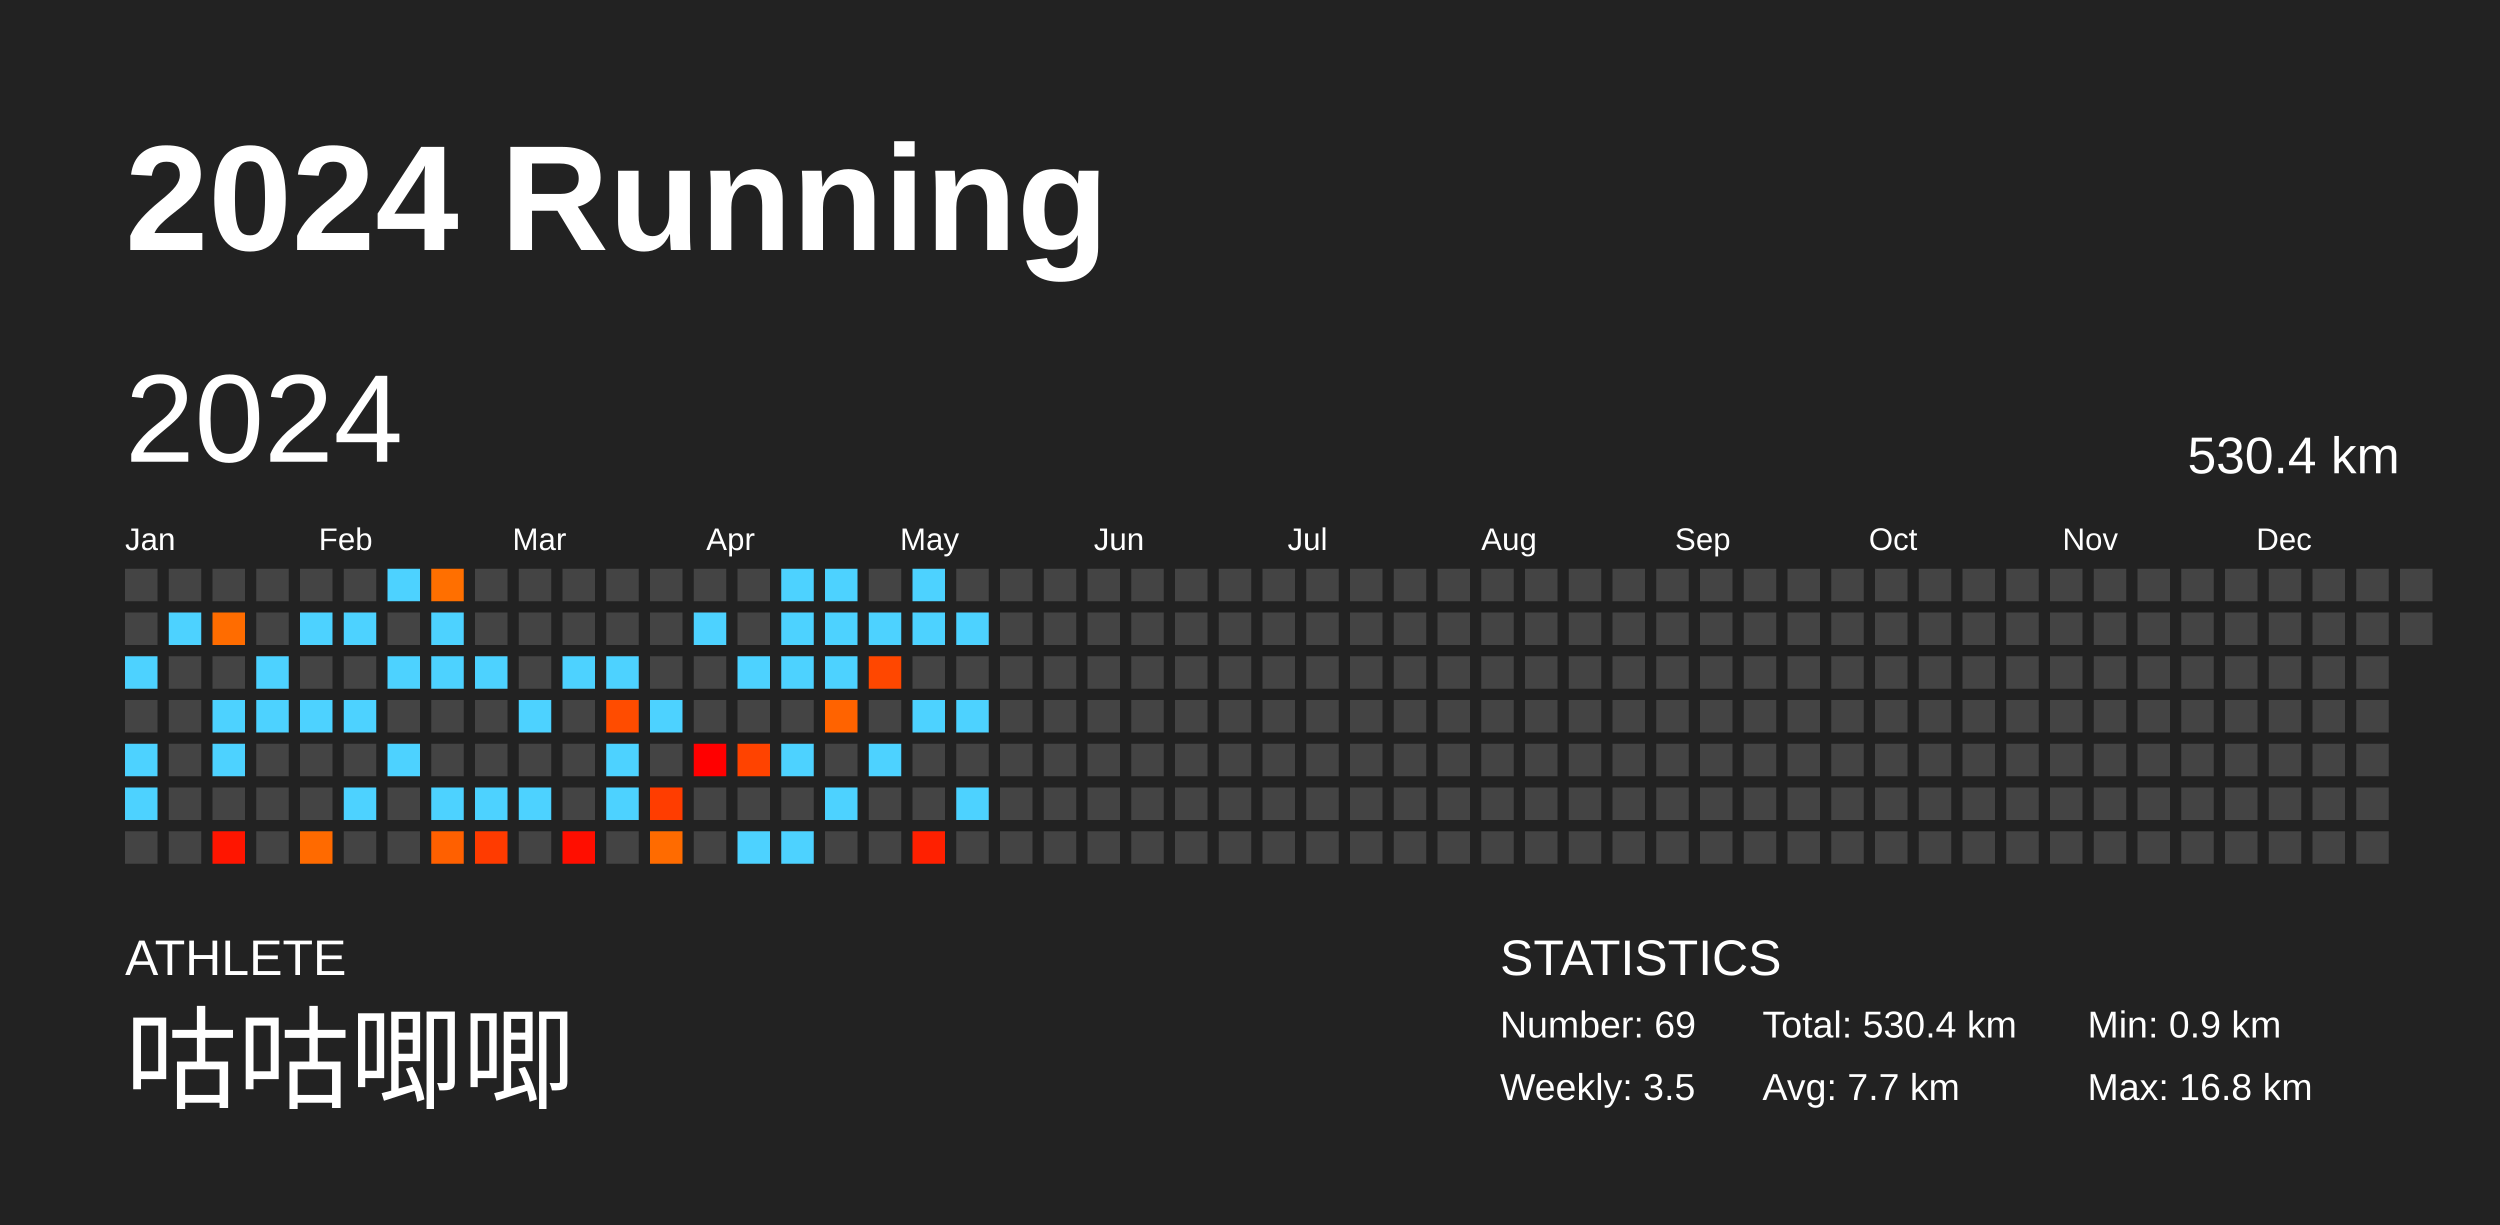
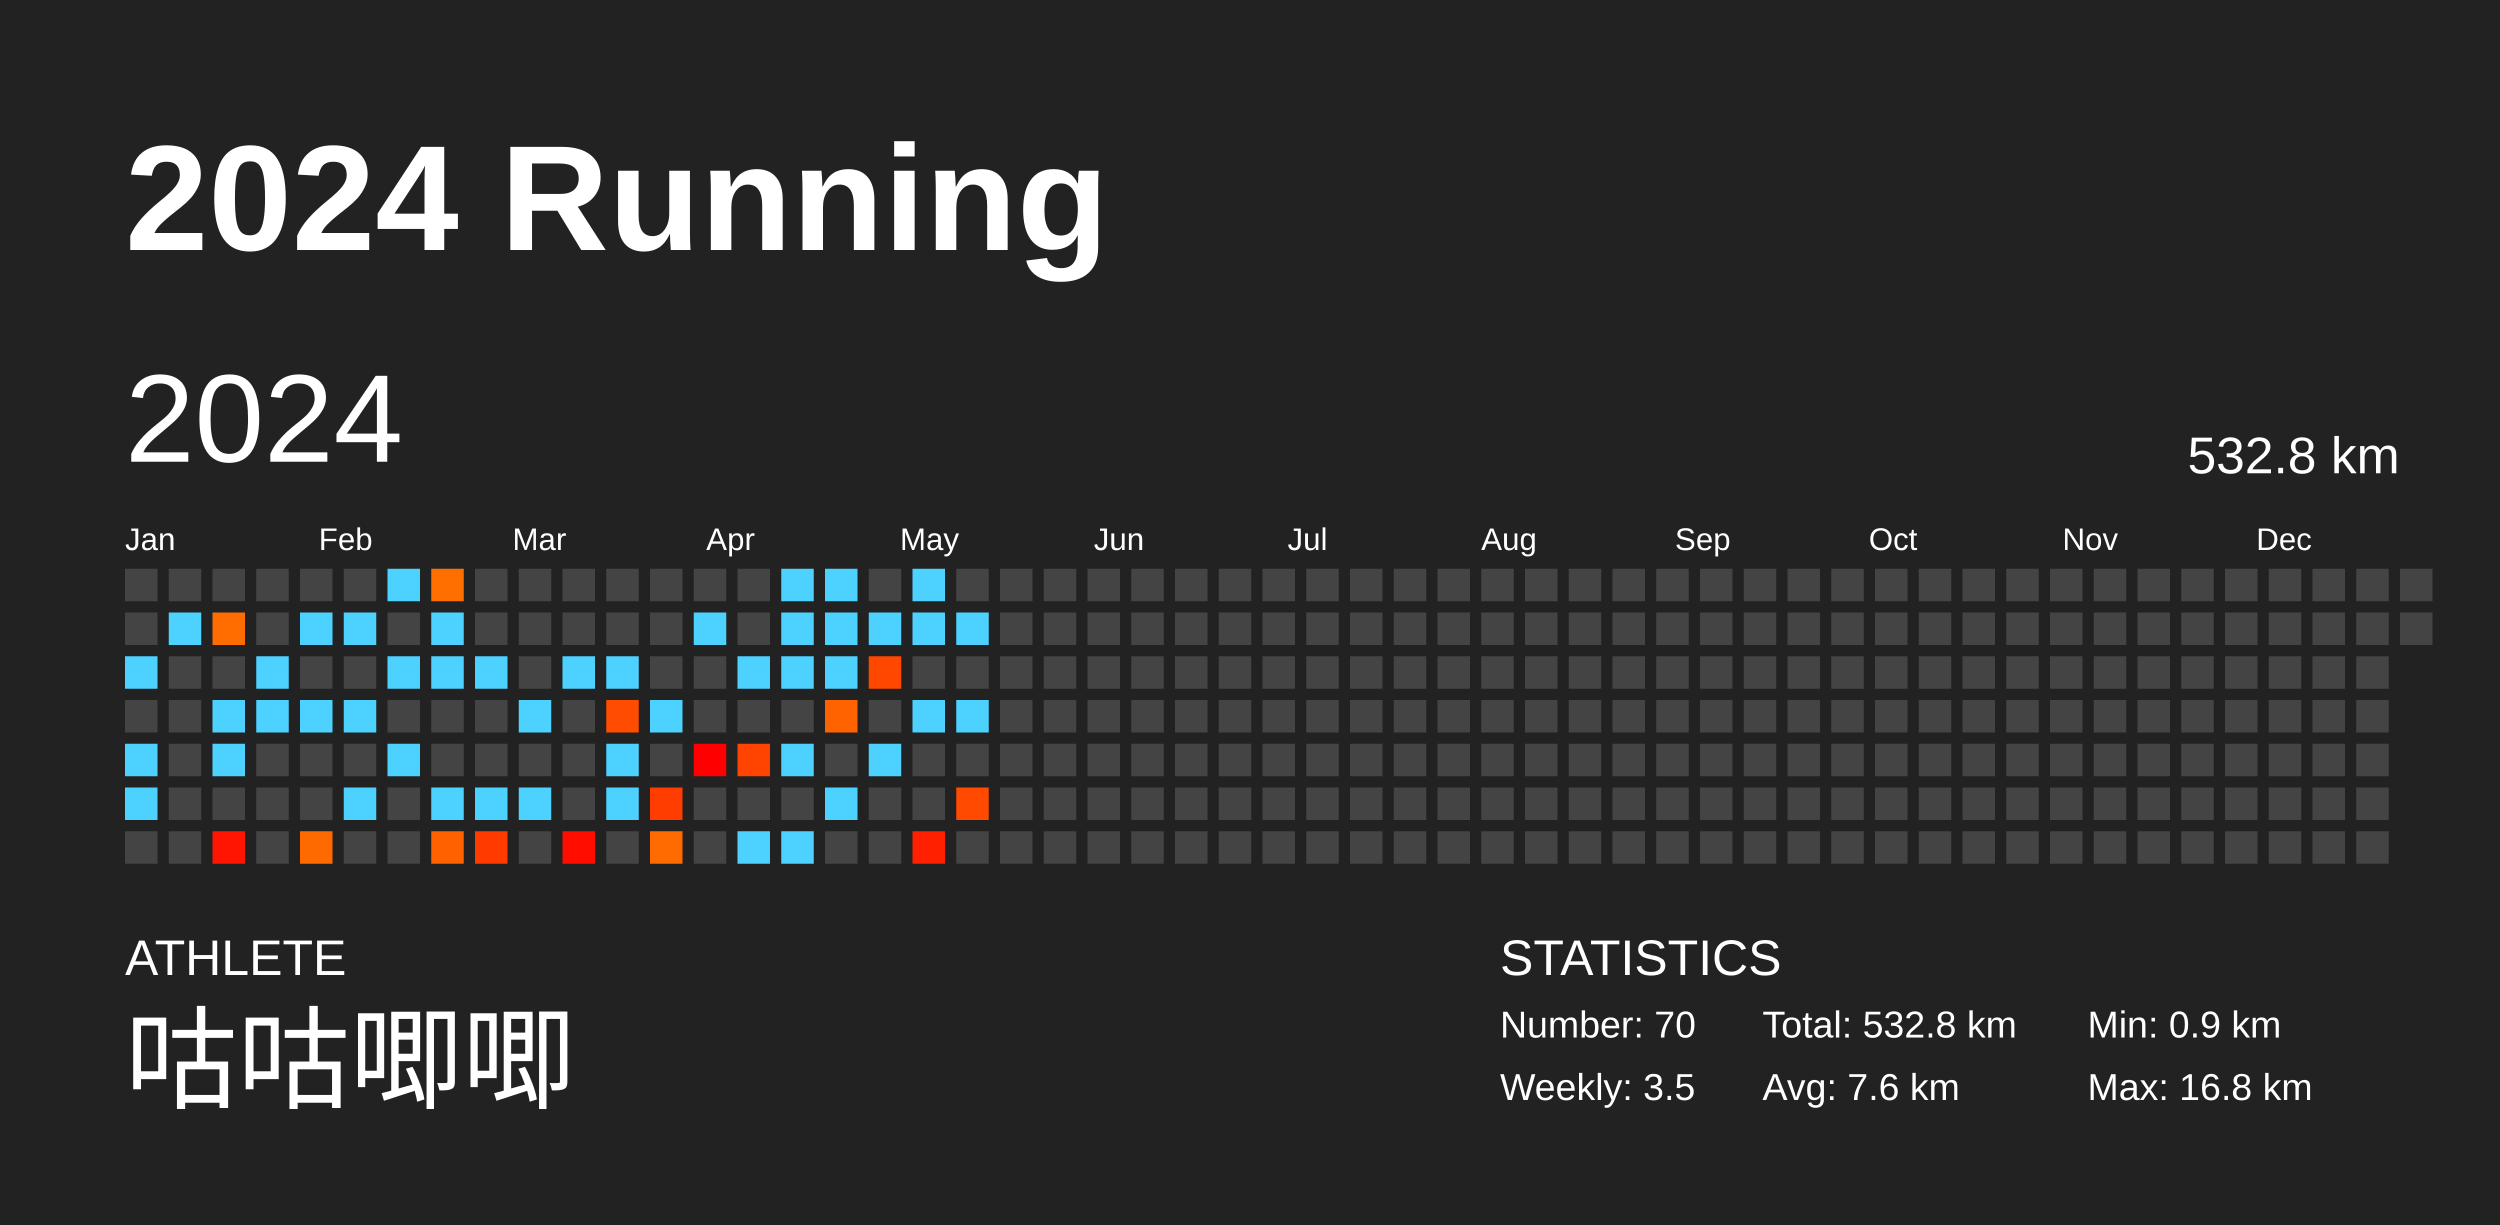
<svg xmlns="http://www.w3.org/2000/svg" baseProfile="full" height="98mm" version="1.1" viewBox="0,0,200,98" width="200mm">
  <defs />
  <rect fill="#222222" height="98" width="200" x="0" y="0" />
  <text fill="#FFFFFF" style="font-size:12px; font-family:Arial; font-weight:bold;" x="10" y="20">2024 Running</text>
  <text fill="#FFFFFF" style="font-size:4px; font-family:Arial" x="10" y="78">ATHLETE</text>
  <text fill="#FFFFFF" style="font-size:9px; font-family:Arial" x="10" y="88">咕咕唧唧</text>
  <text fill="#FFFFFF" style="font-size:4px; font-family:Arial" x="120" y="78">STATISTICS</text>
-   <text fill="#FFFFFF" style="font-size:3px; font-family:Arial" x="120" y="83">Number: 69</text>
+   <text fill="#FFFFFF" style="font-size:3px; font-family:Arial" x="120" y="83">Number: 70</text>
  <text fill="#FFFFFF" style="font-size:3px; font-family:Arial" x="120" y="88">Weekly: 3.5</text>
-   <text fill="#FFFFFF" style="font-size:3px; font-family:Arial" x="141" y="83">Total: 530.4 km</text>
-   <text fill="#FFFFFF" style="font-size:3px; font-family:Arial" x="141" y="88">Avg: 7.7 km</text>
+   <text fill="#FFFFFF" style="font-size:3px; font-family:Arial" x="141" y="83">Total: 532.8 km</text>
+   <text fill="#FFFFFF" style="font-size:3px; font-family:Arial" x="141" y="88">Avg: 7.6 km</text>
  <text fill="#FFFFFF" style="font-size:3px; font-family:Arial" x="167" y="83">Min: 0.9 km</text>
  <text fill="#FFFFFF" style="font-size:3px; font-family:Arial" x="167" y="88">Max: 16.8 km</text>
  <text dominant-baseline="hanging" fill="#FFFFFF" style="font-size:10.0px; font-family:Arial;" x="10" y="30">2024</text>
-   <text dominant-baseline="hanging" fill="#FFFFFF" style="font-size:4.125px; font-family:Arial;" x="175" y="35">530.4 km</text>
+   <text dominant-baseline="hanging" fill="#FFFFFF" style="font-size:4.125px; font-family:Arial;" x="175" y="35">532.8 km</text>
  <text fill="#FFFFFF" style="font-size:2.5px; font-family:Arial" x="10.0" y="44">Jan</text>
  <text fill="#FFFFFF" style="font-size:2.5px; font-family:Arial" x="25.5" y="44">Feb</text>
  <text fill="#FFFFFF" style="font-size:2.5px; font-family:Arial" x="41.0" y="44">Mar</text>
  <text fill="#FFFFFF" style="font-size:2.5px; font-family:Arial" x="56.5" y="44">Apr</text>
  <text fill="#FFFFFF" style="font-size:2.5px; font-family:Arial" x="72.0" y="44">May</text>
  <text fill="#FFFFFF" style="font-size:2.5px; font-family:Arial" x="87.5" y="44">Jun</text>
  <text fill="#FFFFFF" style="font-size:2.5px; font-family:Arial" x="103.0" y="44">Jul</text>
  <text fill="#FFFFFF" style="font-size:2.5px; font-family:Arial" x="118.5" y="44">Aug</text>
  <text fill="#FFFFFF" style="font-size:2.5px; font-family:Arial" x="134.0" y="44">Sep</text>
  <text fill="#FFFFFF" style="font-size:2.5px; font-family:Arial" x="149.5" y="44">Oct</text>
  <text fill="#FFFFFF" style="font-size:2.5px; font-family:Arial" x="165.0" y="44">Nov</text>
  <text fill="#FFFFFF" style="font-size:2.5px; font-family:Arial" x="180.5" y="44">Dec</text>
  <rect fill="#444444" height="2.6" width="2.6" x="10.0" y="45.5" />
  <rect fill="#444444" height="2.6" width="2.6" x="10.0" y="49.0" />
  <rect fill="#4dd2ff" height="2.6" width="2.6" x="10.0" y="52.5" />
  <rect fill="#444444" height="2.6" width="2.6" x="10.0" y="56.0" />
  <rect fill="#4dd2ff" height="2.6" width="2.6" x="10.0" y="59.5" />
  <rect fill="#4dd2ff" height="2.6" width="2.6" x="10.0" y="63.0" />
  <rect fill="#444444" height="2.6" width="2.6" x="10.0" y="66.5" />
  <rect fill="#444444" height="2.6" width="2.6" x="13.5" y="45.5" />
  <rect fill="#4dd2ff" height="2.6" width="2.6" x="13.5" y="49.0" />
  <rect fill="#444444" height="2.6" width="2.6" x="13.5" y="52.5" />
  <rect fill="#444444" height="2.6" width="2.6" x="13.5" y="56.0" />
  <rect fill="#444444" height="2.6" width="2.6" x="13.5" y="59.5" />
  <rect fill="#444444" height="2.6" width="2.6" x="13.5" y="63.0" />
  <rect fill="#444444" height="2.6" width="2.6" x="13.5" y="66.5" />
  <rect fill="#444444" height="2.6" width="2.6" x="17.0" y="45.5" />
  <rect fill="#ff6c00" height="2.6" width="2.6" x="17.0" y="49.0" />
  <rect fill="#444444" height="2.6" width="2.6" x="17.0" y="52.5" />
  <rect fill="#4dd2ff" height="2.6" width="2.6" x="17.0" y="56.0" />
  <rect fill="#4dd2ff" height="2.6" width="2.6" x="17.0" y="59.5" />
  <rect fill="#444444" height="2.6" width="2.6" x="17.0" y="63.0" />
  <rect fill="#ff1500" height="2.6" width="2.6" x="17.0" y="66.5" />
  <rect fill="#444444" height="2.6" width="2.6" x="20.5" y="45.5" />
  <rect fill="#444444" height="2.6" width="2.6" x="20.5" y="49.0" />
  <rect fill="#4dd2ff" height="2.6" width="2.6" x="20.5" y="52.5" />
  <rect fill="#4dd2ff" height="2.6" width="2.6" x="20.5" y="56.0" />
  <rect fill="#444444" height="2.6" width="2.6" x="20.5" y="59.5" />
  <rect fill="#444444" height="2.6" width="2.6" x="20.5" y="63.0" />
  <rect fill="#444444" height="2.6" width="2.6" x="20.5" y="66.5" />
  <rect fill="#444444" height="2.6" width="2.6" x="24.0" y="45.5" />
  <rect fill="#4dd2ff" height="2.6" width="2.6" x="24.0" y="49.0" />
  <rect fill="#444444" height="2.6" width="2.6" x="24.0" y="52.5" />
  <rect fill="#4dd2ff" height="2.6" width="2.6" x="24.0" y="56.0" />
  <rect fill="#444444" height="2.6" width="2.6" x="24.0" y="59.5" />
  <rect fill="#444444" height="2.6" width="2.6" x="24.0" y="63.0" />
  <rect fill="#ff6a00" height="2.6" width="2.6" x="24.0" y="66.5" />
  <rect fill="#444444" height="2.6" width="2.6" x="27.5" y="45.5" />
  <rect fill="#4dd2ff" height="2.6" width="2.6" x="27.5" y="49.0" />
  <rect fill="#444444" height="2.6" width="2.6" x="27.5" y="52.5" />
  <rect fill="#4dd2ff" height="2.6" width="2.6" x="27.5" y="56.0" />
  <rect fill="#444444" height="2.6" width="2.6" x="27.5" y="59.5" />
  <rect fill="#4dd2ff" height="2.6" width="2.6" x="27.5" y="63.0" />
  <rect fill="#444444" height="2.6" width="2.6" x="27.5" y="66.5" />
  <rect fill="#4dd2ff" height="2.6" width="2.6" x="31.0" y="45.5" />
  <rect fill="#444444" height="2.6" width="2.6" x="31.0" y="49.0" />
  <rect fill="#4dd2ff" height="2.6" width="2.6" x="31.0" y="52.5" />
  <rect fill="#444444" height="2.6" width="2.6" x="31.0" y="56.0" />
  <rect fill="#4dd2ff" height="2.6" width="2.6" x="31.0" y="59.5" />
  <rect fill="#444444" height="2.6" width="2.6" x="31.0" y="63.0" />
  <rect fill="#444444" height="2.6" width="2.6" x="31.0" y="66.5" />
  <rect fill="#ff6f00" height="2.6" width="2.6" x="34.5" y="45.5" />
  <rect fill="#4dd2ff" height="2.6" width="2.6" x="34.5" y="49.0" />
  <rect fill="#4dd2ff" height="2.6" width="2.6" x="34.5" y="52.5" />
  <rect fill="#444444" height="2.6" width="2.6" x="34.5" y="56.0" />
  <rect fill="#444444" height="2.6" width="2.6" x="34.5" y="59.5" />
  <rect fill="#4dd2ff" height="2.6" width="2.6" x="34.5" y="63.0" />
  <rect fill="#ff6000" height="2.6" width="2.6" x="34.5" y="66.5" />
  <rect fill="#444444" height="2.6" width="2.6" x="38.0" y="45.5" />
  <rect fill="#444444" height="2.6" width="2.6" x="38.0" y="49.0" />
  <rect fill="#4dd2ff" height="2.6" width="2.6" x="38.0" y="52.5" />
  <rect fill="#444444" height="2.6" width="2.6" x="38.0" y="56.0" />
  <rect fill="#444444" height="2.6" width="2.6" x="38.0" y="59.5" />
  <rect fill="#4dd2ff" height="2.6" width="2.6" x="38.0" y="63.0" />
  <rect fill="#ff3b00" height="2.6" width="2.6" x="38.0" y="66.5" />
  <rect fill="#444444" height="2.6" width="2.6" x="41.5" y="45.5" />
  <rect fill="#444444" height="2.6" width="2.6" x="41.5" y="49.0" />
  <rect fill="#444444" height="2.6" width="2.6" x="41.5" y="52.5" />
  <rect fill="#4dd2ff" height="2.6" width="2.6" x="41.5" y="56.0" />
  <rect fill="#444444" height="2.6" width="2.6" x="41.5" y="59.5" />
  <rect fill="#4dd2ff" height="2.6" width="2.6" x="41.5" y="63.0" />
  <rect fill="#444444" height="2.6" width="2.6" x="41.5" y="66.5" />
  <rect fill="#444444" height="2.6" width="2.6" x="45.0" y="45.5" />
  <rect fill="#444444" height="2.6" width="2.6" x="45.0" y="49.0" />
  <rect fill="#4dd2ff" height="2.6" width="2.6" x="45.0" y="52.5" />
  <rect fill="#444444" height="2.6" width="2.6" x="45.0" y="56.0" />
  <rect fill="#444444" height="2.6" width="2.6" x="45.0" y="59.5" />
  <rect fill="#444444" height="2.6" width="2.6" x="45.0" y="63.0" />
  <rect fill="#ff0e00" height="2.6" width="2.6" x="45.0" y="66.5" />
  <rect fill="#444444" height="2.6" width="2.6" x="48.5" y="45.5" />
  <rect fill="#444444" height="2.6" width="2.6" x="48.5" y="49.0" />
  <rect fill="#4dd2ff" height="2.6" width="2.6" x="48.5" y="52.5" />
  <rect fill="#ff4c00" height="2.6" width="2.6" x="48.5" y="56.0" />
  <rect fill="#4dd2ff" height="2.6" width="2.6" x="48.5" y="59.5" />
  <rect fill="#4dd2ff" height="2.6" width="2.6" x="48.5" y="63.0" />
  <rect fill="#444444" height="2.6" width="2.6" x="48.5" y="66.5" />
  <rect fill="#444444" height="2.6" width="2.6" x="52.0" y="45.5" />
  <rect fill="#444444" height="2.6" width="2.6" x="52.0" y="49.0" />
  <rect fill="#444444" height="2.6" width="2.6" x="52.0" y="52.5" />
  <rect fill="#4dd2ff" height="2.6" width="2.6" x="52.0" y="56.0" />
  <rect fill="#444444" height="2.6" width="2.6" x="52.0" y="59.5" />
  <rect fill="#ff3d00" height="2.6" width="2.6" x="52.0" y="63.0" />
  <rect fill="#ff6b00" height="2.6" width="2.6" x="52.0" y="66.5" />
  <rect fill="#444444" height="2.6" width="2.6" x="55.5" y="45.5" />
  <rect fill="#4dd2ff" height="2.6" width="2.6" x="55.5" y="49.0" />
  <rect fill="#444444" height="2.6" width="2.6" x="55.5" y="52.5" />
  <rect fill="#444444" height="2.6" width="2.6" x="55.5" y="56.0" />
  <rect fill="#ff0000" height="2.6" width="2.6" x="55.5" y="59.5" />
  <rect fill="#444444" height="2.6" width="2.6" x="55.5" y="63.0" />
  <rect fill="#444444" height="2.6" width="2.6" x="55.5" y="66.5" />
  <rect fill="#444444" height="2.6" width="2.6" x="59.0" y="45.5" />
  <rect fill="#444444" height="2.6" width="2.6" x="59.0" y="49.0" />
  <rect fill="#4dd2ff" height="2.6" width="2.6" x="59.0" y="52.5" />
  <rect fill="#444444" height="2.6" width="2.6" x="59.0" y="56.0" />
  <rect fill="#ff4300" height="2.6" width="2.6" x="59.0" y="59.5" />
  <rect fill="#444444" height="2.6" width="2.6" x="59.0" y="63.0" />
  <rect fill="#4dd2ff" height="2.6" width="2.6" x="59.0" y="66.5" />
  <rect fill="#4dd2ff" height="2.6" width="2.6" x="62.5" y="45.5" />
  <rect fill="#4dd2ff" height="2.6" width="2.6" x="62.5" y="49.0" />
  <rect fill="#4dd2ff" height="2.6" width="2.6" x="62.5" y="52.5" />
  <rect fill="#444444" height="2.6" width="2.6" x="62.5" y="56.0" />
  <rect fill="#4dd2ff" height="2.6" width="2.6" x="62.5" y="59.5" />
  <rect fill="#444444" height="2.6" width="2.6" x="62.5" y="63.0" />
  <rect fill="#4dd2ff" height="2.6" width="2.6" x="62.5" y="66.5" />
  <rect fill="#4dd2ff" height="2.6" width="2.6" x="66.0" y="45.5" />
  <rect fill="#4dd2ff" height="2.6" width="2.6" x="66.0" y="49.0" />
  <rect fill="#4dd2ff" height="2.6" width="2.6" x="66.0" y="52.5" />
  <rect fill="#ff6300" height="2.6" width="2.6" x="66.0" y="56.0" />
  <rect fill="#444444" height="2.6" width="2.6" x="66.0" y="59.5" />
  <rect fill="#4dd2ff" height="2.6" width="2.6" x="66.0" y="63.0" />
  <rect fill="#444444" height="2.6" width="2.6" x="66.0" y="66.5" />
  <rect fill="#444444" height="2.6" width="2.6" x="69.5" y="45.5" />
  <rect fill="#4dd2ff" height="2.6" width="2.6" x="69.5" y="49.0" />
  <rect fill="#ff4700" height="2.6" width="2.6" x="69.5" y="52.5" />
  <rect fill="#444444" height="2.6" width="2.6" x="69.5" y="56.0" />
  <rect fill="#4dd2ff" height="2.6" width="2.6" x="69.5" y="59.5" />
  <rect fill="#444444" height="2.6" width="2.6" x="69.5" y="63.0" />
  <rect fill="#444444" height="2.6" width="2.6" x="69.5" y="66.5" />
  <rect fill="#4dd2ff" height="2.6" width="2.6" x="73.0" y="45.5" />
  <rect fill="#4dd2ff" height="2.6" width="2.6" x="73.0" y="49.0" />
  <rect fill="#444444" height="2.6" width="2.6" x="73.0" y="52.5" />
  <rect fill="#4dd2ff" height="2.6" width="2.6" x="73.0" y="56.0" />
  <rect fill="#444444" height="2.6" width="2.6" x="73.0" y="59.5" />
  <rect fill="#444444" height="2.6" width="2.6" x="73.0" y="63.0" />
  <rect fill="#ff2000" height="2.6" width="2.6" x="73.0" y="66.5" />
  <rect fill="#444444" height="2.6" width="2.6" x="76.5" y="45.5" />
  <rect fill="#4dd2ff" height="2.6" width="2.6" x="76.5" y="49.0" />
  <rect fill="#444444" height="2.6" width="2.6" x="76.5" y="52.5" />
  <rect fill="#4dd2ff" height="2.6" width="2.6" x="76.5" y="56.0" />
  <rect fill="#444444" height="2.6" width="2.6" x="76.5" y="59.5" />
-   <rect fill="#4dd2ff" height="2.6" width="2.6" x="76.5" y="63.0" />
+   <rect fill="#ff4a00" height="2.6" width="2.6" x="76.5" y="63.0" />
  <rect fill="#444444" height="2.6" width="2.6" x="76.5" y="66.5" />
  <rect fill="#444444" height="2.6" width="2.6" x="80.0" y="45.5" />
  <rect fill="#444444" height="2.6" width="2.6" x="80.0" y="49.0" />
  <rect fill="#444444" height="2.6" width="2.6" x="80.0" y="52.5" />
  <rect fill="#444444" height="2.6" width="2.6" x="80.0" y="56.0" />
  <rect fill="#444444" height="2.6" width="2.6" x="80.0" y="59.5" />
  <rect fill="#444444" height="2.6" width="2.6" x="80.0" y="63.0" />
  <rect fill="#444444" height="2.6" width="2.6" x="80.0" y="66.5" />
  <rect fill="#444444" height="2.6" width="2.6" x="83.5" y="45.5" />
  <rect fill="#444444" height="2.6" width="2.6" x="83.5" y="49.0" />
  <rect fill="#444444" height="2.6" width="2.6" x="83.5" y="52.5" />
  <rect fill="#444444" height="2.6" width="2.6" x="83.5" y="56.0" />
  <rect fill="#444444" height="2.6" width="2.6" x="83.5" y="59.5" />
  <rect fill="#444444" height="2.6" width="2.6" x="83.5" y="63.0" />
  <rect fill="#444444" height="2.6" width="2.6" x="83.5" y="66.5" />
  <rect fill="#444444" height="2.6" width="2.6" x="87.0" y="45.5" />
  <rect fill="#444444" height="2.6" width="2.6" x="87.0" y="49.0" />
  <rect fill="#444444" height="2.6" width="2.6" x="87.0" y="52.5" />
  <rect fill="#444444" height="2.6" width="2.6" x="87.0" y="56.0" />
  <rect fill="#444444" height="2.6" width="2.6" x="87.0" y="59.5" />
  <rect fill="#444444" height="2.6" width="2.6" x="87.0" y="63.0" />
  <rect fill="#444444" height="2.6" width="2.6" x="87.0" y="66.5" />
  <rect fill="#444444" height="2.6" width="2.6" x="90.5" y="45.5" />
  <rect fill="#444444" height="2.6" width="2.6" x="90.5" y="49.0" />
  <rect fill="#444444" height="2.6" width="2.6" x="90.5" y="52.5" />
  <rect fill="#444444" height="2.6" width="2.6" x="90.5" y="56.0" />
  <rect fill="#444444" height="2.6" width="2.6" x="90.5" y="59.5" />
  <rect fill="#444444" height="2.6" width="2.6" x="90.5" y="63.0" />
  <rect fill="#444444" height="2.6" width="2.6" x="90.5" y="66.5" />
  <rect fill="#444444" height="2.6" width="2.6" x="94.0" y="45.5" />
  <rect fill="#444444" height="2.6" width="2.6" x="94.0" y="49.0" />
  <rect fill="#444444" height="2.6" width="2.6" x="94.0" y="52.5" />
  <rect fill="#444444" height="2.6" width="2.6" x="94.0" y="56.0" />
  <rect fill="#444444" height="2.6" width="2.6" x="94.0" y="59.5" />
  <rect fill="#444444" height="2.6" width="2.6" x="94.0" y="63.0" />
  <rect fill="#444444" height="2.6" width="2.6" x="94.0" y="66.5" />
  <rect fill="#444444" height="2.6" width="2.6" x="97.5" y="45.5" />
  <rect fill="#444444" height="2.6" width="2.6" x="97.5" y="49.0" />
  <rect fill="#444444" height="2.6" width="2.6" x="97.5" y="52.5" />
  <rect fill="#444444" height="2.6" width="2.6" x="97.5" y="56.0" />
  <rect fill="#444444" height="2.6" width="2.6" x="97.5" y="59.5" />
  <rect fill="#444444" height="2.6" width="2.6" x="97.5" y="63.0" />
  <rect fill="#444444" height="2.6" width="2.6" x="97.5" y="66.5" />
  <rect fill="#444444" height="2.6" width="2.6" x="101.0" y="45.5" />
  <rect fill="#444444" height="2.6" width="2.6" x="101.0" y="49.0" />
  <rect fill="#444444" height="2.6" width="2.6" x="101.0" y="52.5" />
  <rect fill="#444444" height="2.6" width="2.6" x="101.0" y="56.0" />
  <rect fill="#444444" height="2.6" width="2.6" x="101.0" y="59.5" />
  <rect fill="#444444" height="2.6" width="2.6" x="101.0" y="63.0" />
  <rect fill="#444444" height="2.6" width="2.6" x="101.0" y="66.5" />
  <rect fill="#444444" height="2.6" width="2.6" x="104.5" y="45.5" />
  <rect fill="#444444" height="2.6" width="2.6" x="104.5" y="49.0" />
  <rect fill="#444444" height="2.6" width="2.6" x="104.5" y="52.5" />
  <rect fill="#444444" height="2.6" width="2.6" x="104.5" y="56.0" />
  <rect fill="#444444" height="2.6" width="2.6" x="104.5" y="59.5" />
  <rect fill="#444444" height="2.6" width="2.6" x="104.5" y="63.0" />
  <rect fill="#444444" height="2.6" width="2.6" x="104.5" y="66.5" />
  <rect fill="#444444" height="2.6" width="2.6" x="108.0" y="45.5" />
  <rect fill="#444444" height="2.6" width="2.6" x="108.0" y="49.0" />
  <rect fill="#444444" height="2.6" width="2.6" x="108.0" y="52.5" />
  <rect fill="#444444" height="2.6" width="2.6" x="108.0" y="56.0" />
  <rect fill="#444444" height="2.6" width="2.6" x="108.0" y="59.5" />
  <rect fill="#444444" height="2.6" width="2.6" x="108.0" y="63.0" />
  <rect fill="#444444" height="2.6" width="2.6" x="108.0" y="66.5" />
  <rect fill="#444444" height="2.6" width="2.6" x="111.5" y="45.5" />
  <rect fill="#444444" height="2.6" width="2.6" x="111.5" y="49.0" />
  <rect fill="#444444" height="2.6" width="2.6" x="111.5" y="52.5" />
  <rect fill="#444444" height="2.6" width="2.6" x="111.5" y="56.0" />
  <rect fill="#444444" height="2.6" width="2.6" x="111.5" y="59.5" />
  <rect fill="#444444" height="2.6" width="2.6" x="111.5" y="63.0" />
  <rect fill="#444444" height="2.6" width="2.6" x="111.5" y="66.5" />
  <rect fill="#444444" height="2.6" width="2.6" x="115.0" y="45.5" />
  <rect fill="#444444" height="2.6" width="2.6" x="115.0" y="49.0" />
  <rect fill="#444444" height="2.6" width="2.6" x="115.0" y="52.5" />
  <rect fill="#444444" height="2.6" width="2.6" x="115.0" y="56.0" />
  <rect fill="#444444" height="2.6" width="2.6" x="115.0" y="59.5" />
  <rect fill="#444444" height="2.6" width="2.6" x="115.0" y="63.0" />
  <rect fill="#444444" height="2.6" width="2.6" x="115.0" y="66.5" />
  <rect fill="#444444" height="2.6" width="2.6" x="118.5" y="45.5" />
  <rect fill="#444444" height="2.6" width="2.6" x="118.5" y="49.0" />
  <rect fill="#444444" height="2.6" width="2.6" x="118.5" y="52.5" />
  <rect fill="#444444" height="2.6" width="2.6" x="118.5" y="56.0" />
  <rect fill="#444444" height="2.6" width="2.6" x="118.5" y="59.5" />
  <rect fill="#444444" height="2.6" width="2.6" x="118.5" y="63.0" />
  <rect fill="#444444" height="2.6" width="2.6" x="118.5" y="66.5" />
  <rect fill="#444444" height="2.6" width="2.6" x="122.0" y="45.5" />
  <rect fill="#444444" height="2.6" width="2.6" x="122.0" y="49.0" />
  <rect fill="#444444" height="2.6" width="2.6" x="122.0" y="52.5" />
  <rect fill="#444444" height="2.6" width="2.6" x="122.0" y="56.0" />
  <rect fill="#444444" height="2.6" width="2.6" x="122.0" y="59.5" />
  <rect fill="#444444" height="2.6" width="2.6" x="122.0" y="63.0" />
  <rect fill="#444444" height="2.6" width="2.6" x="122.0" y="66.5" />
  <rect fill="#444444" height="2.6" width="2.6" x="125.5" y="45.5" />
  <rect fill="#444444" height="2.6" width="2.6" x="125.5" y="49.0" />
  <rect fill="#444444" height="2.6" width="2.6" x="125.5" y="52.5" />
  <rect fill="#444444" height="2.6" width="2.6" x="125.5" y="56.0" />
  <rect fill="#444444" height="2.6" width="2.6" x="125.5" y="59.5" />
  <rect fill="#444444" height="2.6" width="2.6" x="125.5" y="63.0" />
  <rect fill="#444444" height="2.6" width="2.6" x="125.5" y="66.5" />
  <rect fill="#444444" height="2.6" width="2.6" x="129.0" y="45.5" />
  <rect fill="#444444" height="2.6" width="2.6" x="129.0" y="49.0" />
  <rect fill="#444444" height="2.6" width="2.6" x="129.0" y="52.5" />
  <rect fill="#444444" height="2.6" width="2.6" x="129.0" y="56.0" />
  <rect fill="#444444" height="2.6" width="2.6" x="129.0" y="59.5" />
  <rect fill="#444444" height="2.6" width="2.6" x="129.0" y="63.0" />
  <rect fill="#444444" height="2.6" width="2.6" x="129.0" y="66.5" />
  <rect fill="#444444" height="2.6" width="2.6" x="132.5" y="45.5" />
  <rect fill="#444444" height="2.6" width="2.6" x="132.5" y="49.0" />
  <rect fill="#444444" height="2.6" width="2.6" x="132.5" y="52.5" />
  <rect fill="#444444" height="2.6" width="2.6" x="132.5" y="56.0" />
  <rect fill="#444444" height="2.6" width="2.6" x="132.5" y="59.5" />
  <rect fill="#444444" height="2.6" width="2.6" x="132.5" y="63.0" />
  <rect fill="#444444" height="2.6" width="2.6" x="132.5" y="66.5" />
  <rect fill="#444444" height="2.6" width="2.6" x="136.0" y="45.5" />
  <rect fill="#444444" height="2.6" width="2.6" x="136.0" y="49.0" />
  <rect fill="#444444" height="2.6" width="2.6" x="136.0" y="52.5" />
  <rect fill="#444444" height="2.6" width="2.6" x="136.0" y="56.0" />
  <rect fill="#444444" height="2.6" width="2.6" x="136.0" y="59.5" />
  <rect fill="#444444" height="2.6" width="2.6" x="136.0" y="63.0" />
  <rect fill="#444444" height="2.6" width="2.6" x="136.0" y="66.5" />
  <rect fill="#444444" height="2.6" width="2.6" x="139.5" y="45.5" />
  <rect fill="#444444" height="2.6" width="2.6" x="139.5" y="49.0" />
  <rect fill="#444444" height="2.6" width="2.6" x="139.5" y="52.5" />
  <rect fill="#444444" height="2.6" width="2.6" x="139.5" y="56.0" />
  <rect fill="#444444" height="2.6" width="2.6" x="139.5" y="59.5" />
  <rect fill="#444444" height="2.6" width="2.6" x="139.5" y="63.0" />
  <rect fill="#444444" height="2.6" width="2.6" x="139.5" y="66.5" />
  <rect fill="#444444" height="2.6" width="2.6" x="143.0" y="45.5" />
  <rect fill="#444444" height="2.6" width="2.6" x="143.0" y="49.0" />
  <rect fill="#444444" height="2.6" width="2.6" x="143.0" y="52.5" />
  <rect fill="#444444" height="2.6" width="2.6" x="143.0" y="56.0" />
  <rect fill="#444444" height="2.6" width="2.6" x="143.0" y="59.5" />
  <rect fill="#444444" height="2.6" width="2.6" x="143.0" y="63.0" />
  <rect fill="#444444" height="2.6" width="2.6" x="143.0" y="66.5" />
  <rect fill="#444444" height="2.6" width="2.6" x="146.5" y="45.5" />
  <rect fill="#444444" height="2.6" width="2.6" x="146.5" y="49.0" />
  <rect fill="#444444" height="2.6" width="2.6" x="146.5" y="52.5" />
  <rect fill="#444444" height="2.6" width="2.6" x="146.5" y="56.0" />
  <rect fill="#444444" height="2.6" width="2.6" x="146.5" y="59.5" />
  <rect fill="#444444" height="2.6" width="2.6" x="146.5" y="63.0" />
  <rect fill="#444444" height="2.6" width="2.6" x="146.5" y="66.5" />
  <rect fill="#444444" height="2.6" width="2.6" x="150.0" y="45.5" />
  <rect fill="#444444" height="2.6" width="2.6" x="150.0" y="49.0" />
  <rect fill="#444444" height="2.6" width="2.6" x="150.0" y="52.5" />
  <rect fill="#444444" height="2.6" width="2.6" x="150.0" y="56.0" />
  <rect fill="#444444" height="2.6" width="2.6" x="150.0" y="59.5" />
  <rect fill="#444444" height="2.6" width="2.6" x="150.0" y="63.0" />
  <rect fill="#444444" height="2.6" width="2.6" x="150.0" y="66.5" />
  <rect fill="#444444" height="2.6" width="2.6" x="153.5" y="45.5" />
  <rect fill="#444444" height="2.6" width="2.6" x="153.5" y="49.0" />
  <rect fill="#444444" height="2.6" width="2.6" x="153.5" y="52.5" />
  <rect fill="#444444" height="2.6" width="2.6" x="153.5" y="56.0" />
  <rect fill="#444444" height="2.6" width="2.6" x="153.5" y="59.5" />
  <rect fill="#444444" height="2.6" width="2.6" x="153.5" y="63.0" />
  <rect fill="#444444" height="2.6" width="2.6" x="153.5" y="66.5" />
  <rect fill="#444444" height="2.6" width="2.6" x="157.0" y="45.5" />
  <rect fill="#444444" height="2.6" width="2.6" x="157.0" y="49.0" />
  <rect fill="#444444" height="2.6" width="2.6" x="157.0" y="52.5" />
  <rect fill="#444444" height="2.6" width="2.6" x="157.0" y="56.0" />
  <rect fill="#444444" height="2.6" width="2.6" x="157.0" y="59.5" />
  <rect fill="#444444" height="2.6" width="2.6" x="157.0" y="63.0" />
  <rect fill="#444444" height="2.6" width="2.6" x="157.0" y="66.5" />
  <rect fill="#444444" height="2.6" width="2.6" x="160.5" y="45.5" />
  <rect fill="#444444" height="2.6" width="2.6" x="160.5" y="49.0" />
  <rect fill="#444444" height="2.6" width="2.6" x="160.5" y="52.5" />
  <rect fill="#444444" height="2.6" width="2.6" x="160.5" y="56.0" />
  <rect fill="#444444" height="2.6" width="2.6" x="160.5" y="59.5" />
  <rect fill="#444444" height="2.6" width="2.6" x="160.5" y="63.0" />
  <rect fill="#444444" height="2.6" width="2.6" x="160.5" y="66.5" />
  <rect fill="#444444" height="2.6" width="2.6" x="164.0" y="45.5" />
  <rect fill="#444444" height="2.6" width="2.6" x="164.0" y="49.0" />
  <rect fill="#444444" height="2.6" width="2.6" x="164.0" y="52.5" />
  <rect fill="#444444" height="2.6" width="2.6" x="164.0" y="56.0" />
  <rect fill="#444444" height="2.6" width="2.6" x="164.0" y="59.5" />
  <rect fill="#444444" height="2.6" width="2.6" x="164.0" y="63.0" />
  <rect fill="#444444" height="2.6" width="2.6" x="164.0" y="66.5" />
  <rect fill="#444444" height="2.6" width="2.6" x="167.5" y="45.5" />
  <rect fill="#444444" height="2.6" width="2.6" x="167.5" y="49.0" />
  <rect fill="#444444" height="2.6" width="2.6" x="167.5" y="52.5" />
  <rect fill="#444444" height="2.6" width="2.6" x="167.5" y="56.0" />
  <rect fill="#444444" height="2.6" width="2.6" x="167.5" y="59.5" />
  <rect fill="#444444" height="2.6" width="2.6" x="167.5" y="63.0" />
  <rect fill="#444444" height="2.6" width="2.6" x="167.5" y="66.5" />
  <rect fill="#444444" height="2.6" width="2.6" x="171.0" y="45.5" />
  <rect fill="#444444" height="2.6" width="2.6" x="171.0" y="49.0" />
  <rect fill="#444444" height="2.6" width="2.6" x="171.0" y="52.5" />
  <rect fill="#444444" height="2.6" width="2.6" x="171.0" y="56.0" />
  <rect fill="#444444" height="2.6" width="2.6" x="171.0" y="59.5" />
  <rect fill="#444444" height="2.6" width="2.6" x="171.0" y="63.0" />
  <rect fill="#444444" height="2.6" width="2.6" x="171.0" y="66.5" />
  <rect fill="#444444" height="2.6" width="2.6" x="174.5" y="45.5" />
  <rect fill="#444444" height="2.6" width="2.6" x="174.5" y="49.0" />
  <rect fill="#444444" height="2.6" width="2.6" x="174.5" y="52.5" />
  <rect fill="#444444" height="2.6" width="2.6" x="174.5" y="56.0" />
  <rect fill="#444444" height="2.6" width="2.6" x="174.5" y="59.5" />
  <rect fill="#444444" height="2.6" width="2.6" x="174.5" y="63.0" />
  <rect fill="#444444" height="2.6" width="2.6" x="174.5" y="66.5" />
  <rect fill="#444444" height="2.6" width="2.6" x="178.0" y="45.5" />
  <rect fill="#444444" height="2.6" width="2.6" x="178.0" y="49.0" />
  <rect fill="#444444" height="2.6" width="2.6" x="178.0" y="52.5" />
  <rect fill="#444444" height="2.6" width="2.6" x="178.0" y="56.0" />
  <rect fill="#444444" height="2.6" width="2.6" x="178.0" y="59.5" />
  <rect fill="#444444" height="2.6" width="2.6" x="178.0" y="63.0" />
  <rect fill="#444444" height="2.6" width="2.6" x="178.0" y="66.5" />
  <rect fill="#444444" height="2.6" width="2.6" x="181.5" y="45.5" />
  <rect fill="#444444" height="2.6" width="2.6" x="181.5" y="49.0" />
  <rect fill="#444444" height="2.6" width="2.6" x="181.5" y="52.5" />
  <rect fill="#444444" height="2.6" width="2.6" x="181.5" y="56.0" />
  <rect fill="#444444" height="2.6" width="2.6" x="181.5" y="59.5" />
  <rect fill="#444444" height="2.6" width="2.6" x="181.5" y="63.0" />
  <rect fill="#444444" height="2.6" width="2.6" x="181.5" y="66.5" />
  <rect fill="#444444" height="2.6" width="2.6" x="185.0" y="45.5" />
  <rect fill="#444444" height="2.6" width="2.6" x="185.0" y="49.0" />
  <rect fill="#444444" height="2.6" width="2.6" x="185.0" y="52.5" />
  <rect fill="#444444" height="2.6" width="2.6" x="185.0" y="56.0" />
  <rect fill="#444444" height="2.6" width="2.6" x="185.0" y="59.5" />
  <rect fill="#444444" height="2.6" width="2.6" x="185.0" y="63.0" />
  <rect fill="#444444" height="2.6" width="2.6" x="185.0" y="66.5" />
  <rect fill="#444444" height="2.6" width="2.6" x="188.5" y="45.5" />
  <rect fill="#444444" height="2.6" width="2.6" x="188.5" y="49.0" />
  <rect fill="#444444" height="2.6" width="2.6" x="188.5" y="52.5" />
  <rect fill="#444444" height="2.6" width="2.6" x="188.5" y="56.0" />
  <rect fill="#444444" height="2.6" width="2.6" x="188.5" y="59.5" />
  <rect fill="#444444" height="2.6" width="2.6" x="188.5" y="63.0" />
  <rect fill="#444444" height="2.6" width="2.6" x="188.5" y="66.5" />
  <rect fill="#444444" height="2.6" width="2.6" x="192.0" y="45.5" />
  <rect fill="#444444" height="2.6" width="2.6" x="192.0" y="49.0" />
</svg>
